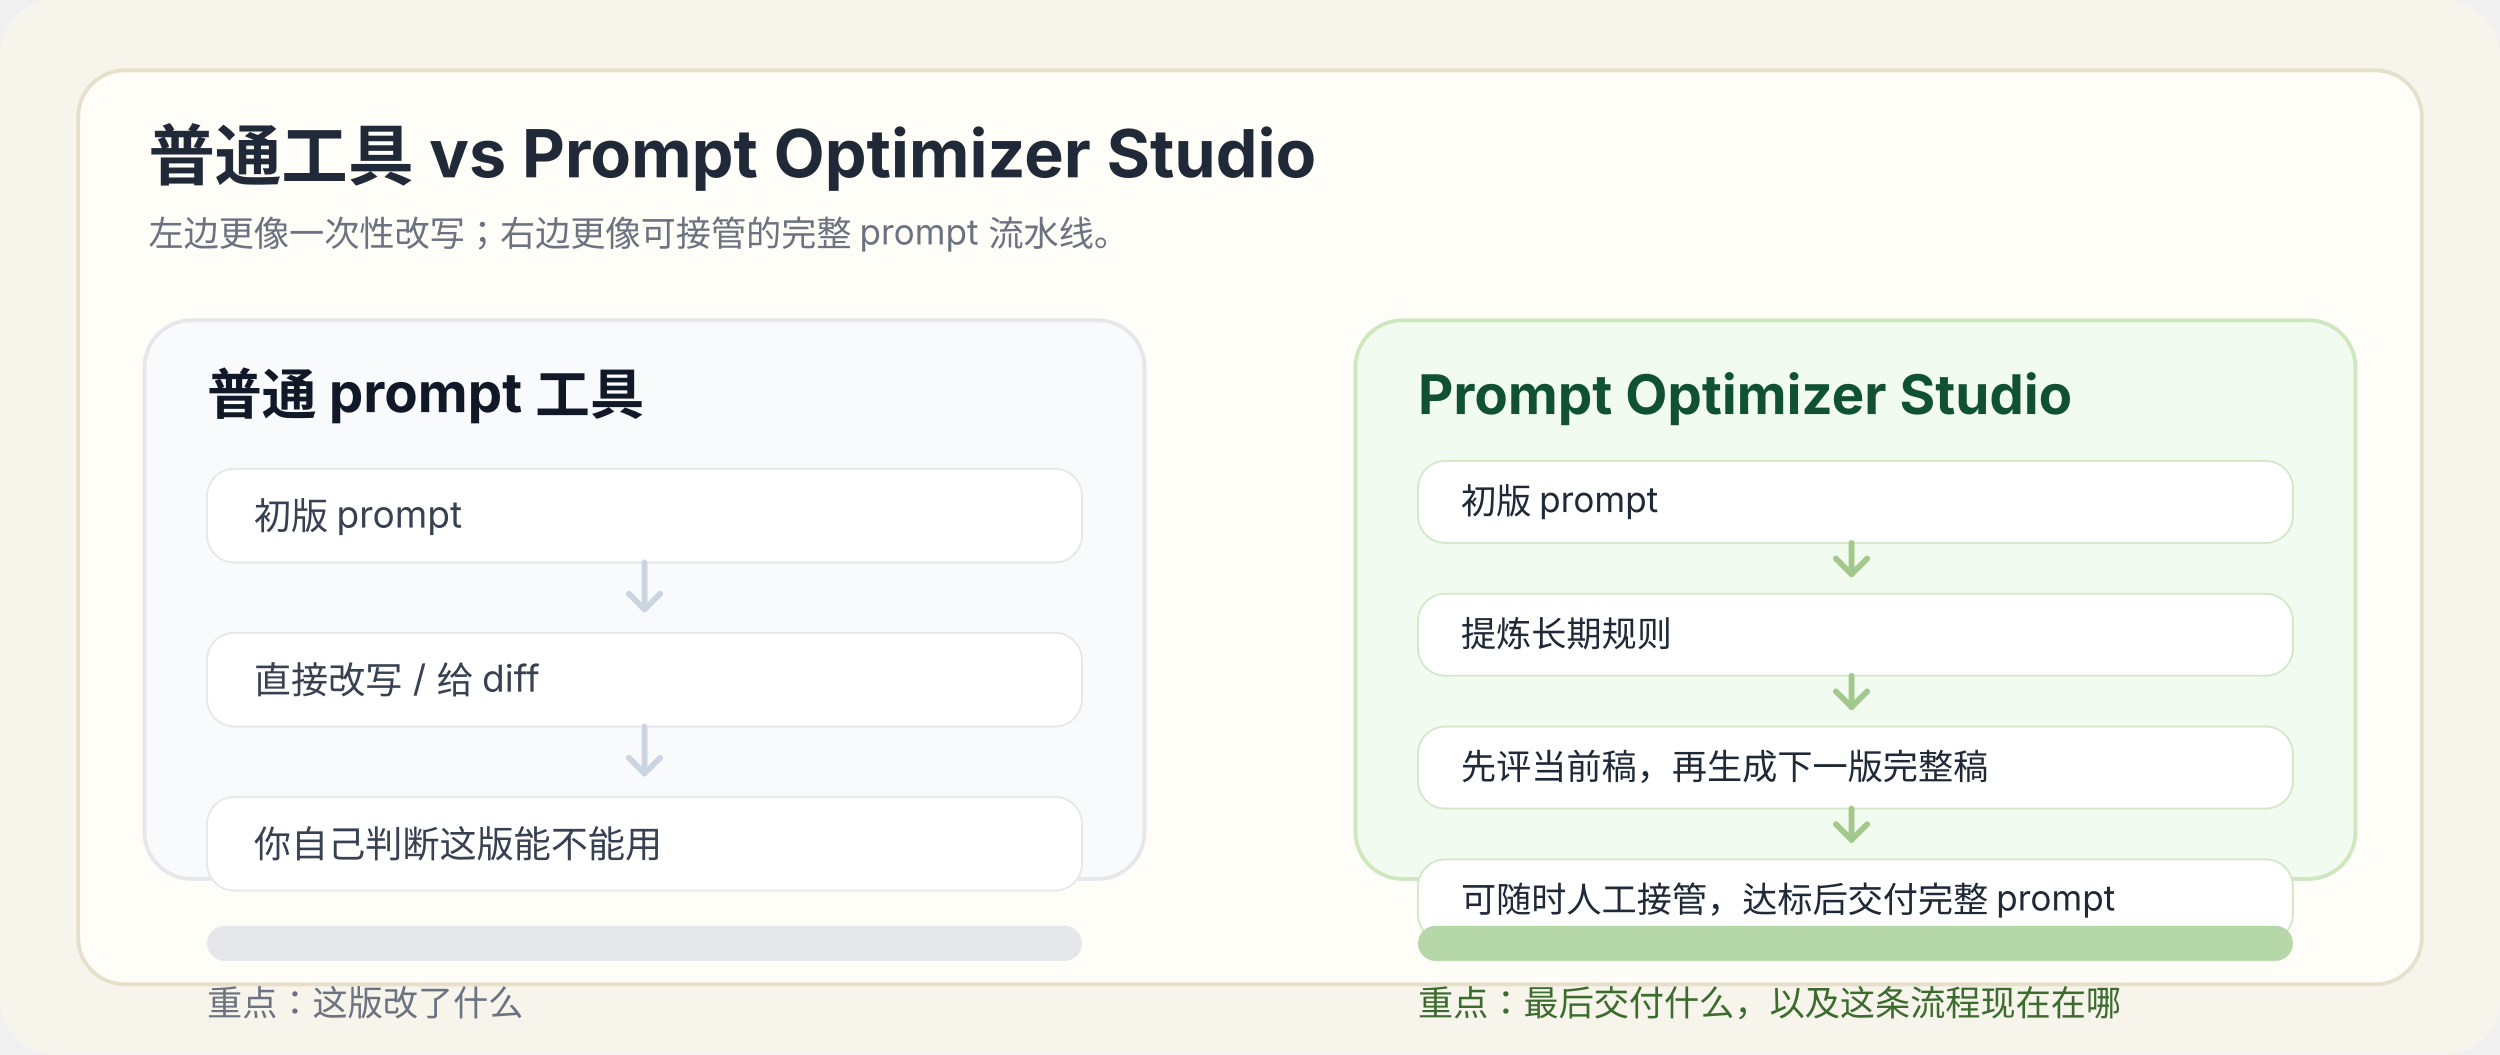
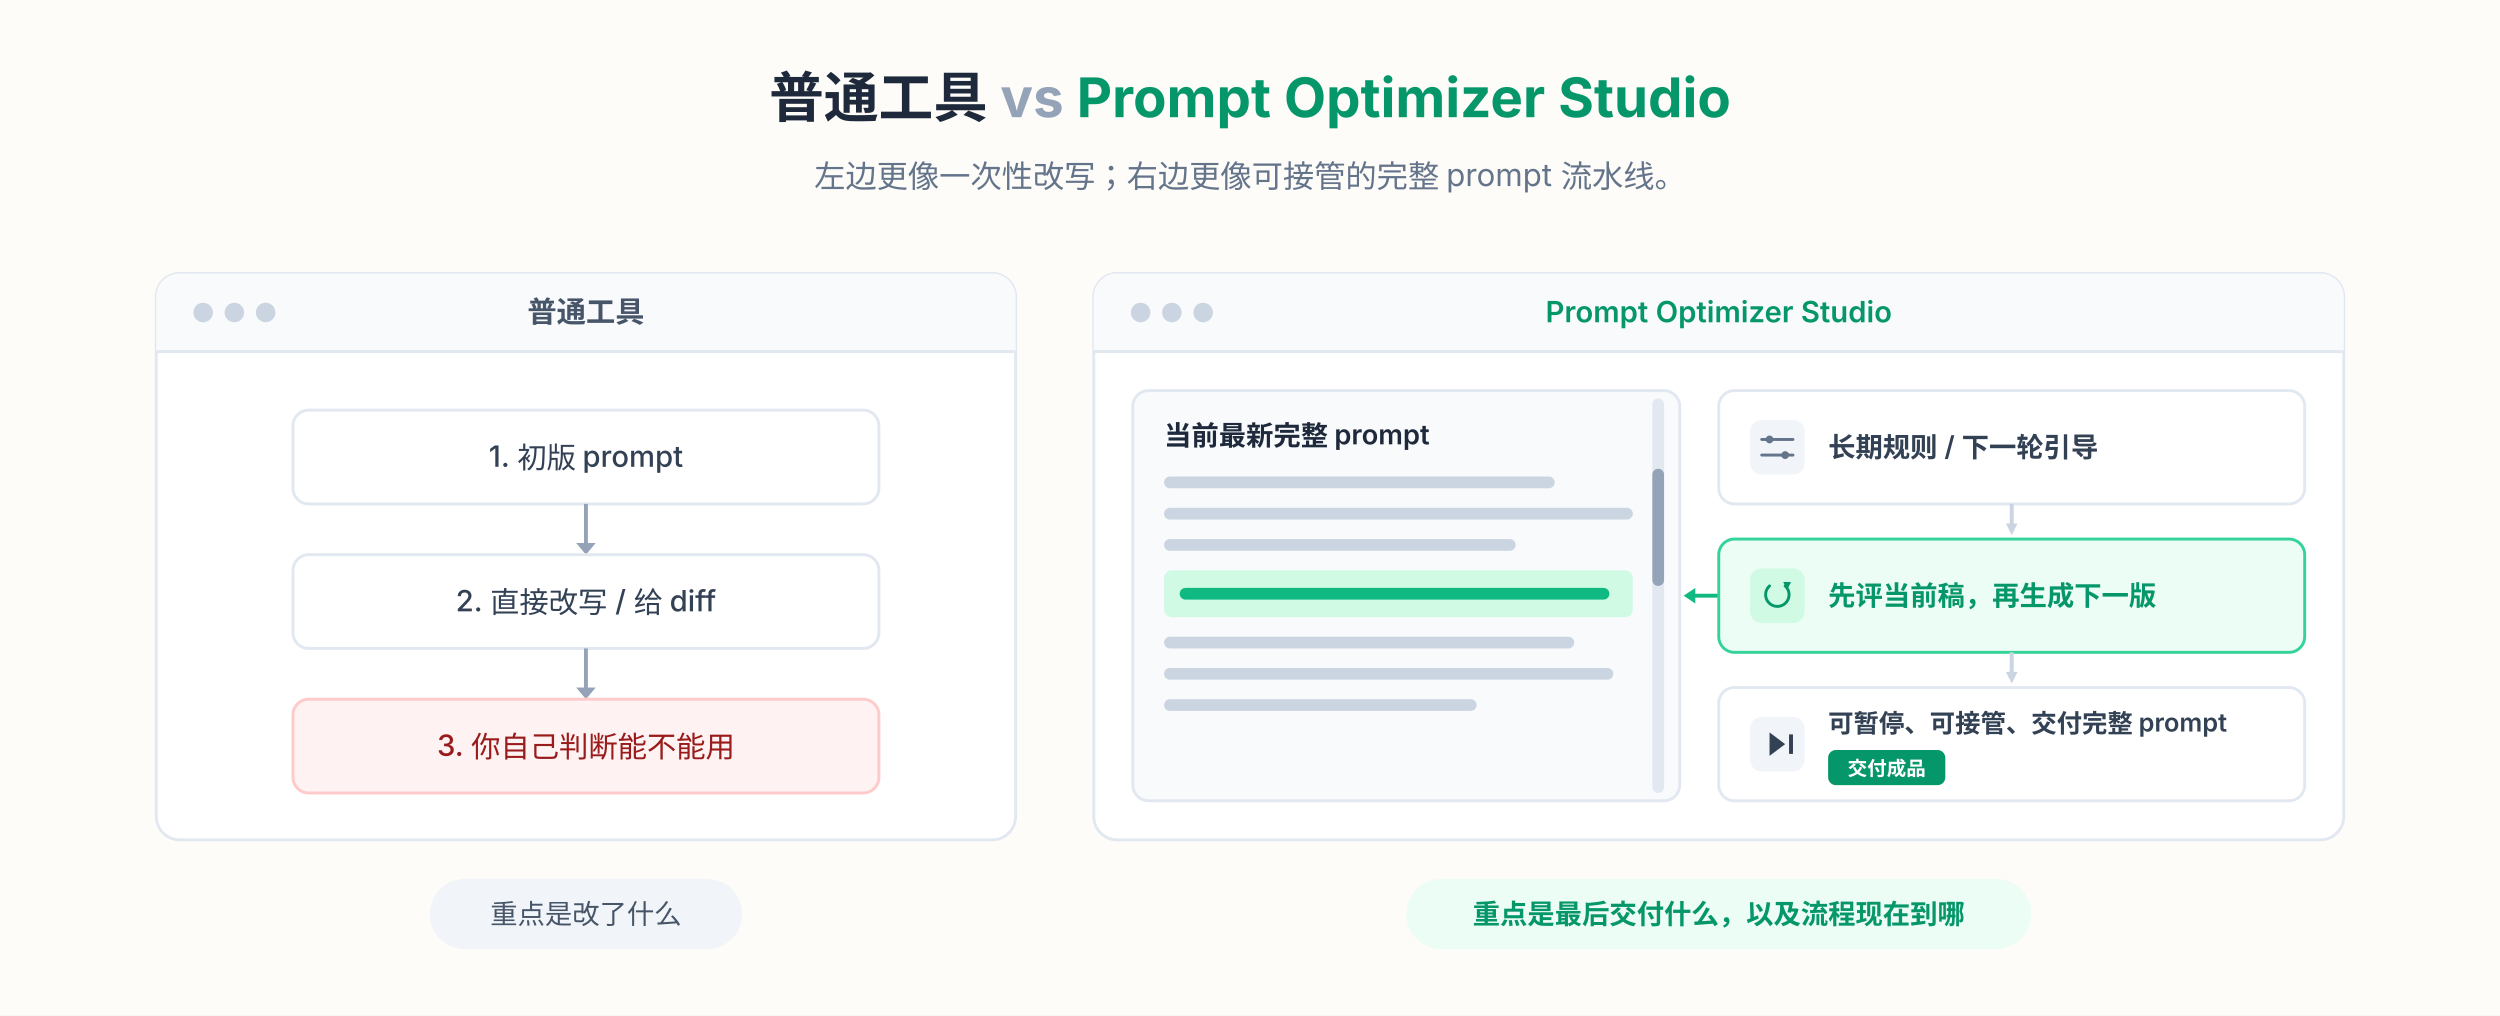
- <svg xmlns="http://www.w3.org/2000/svg" width="1280" height="540" viewBox="0 0 1280 540" fill="none">
-   <rect width="1280" height="540" rx="28" fill="#F7F4EC" />
-   <rect x="40" y="36" width="1200" height="468" rx="24" fill="#FFFDF8" stroke="#E6DFC9" stroke-width="2" />
-   <text x="76" y="92" fill="#1F2937" font-size="34" font-weight="700" font-family="Inter, PingFang SC, Microsoft YaHei, sans-serif">普通工具 vs Prompt Optimizer Studio</text>
-   <text x="76" y="126" fill="#6B7280" font-size="18" font-family="Inter, PingFang SC, Microsoft YaHei, sans-serif">左边更像一次性改写；右边更像可接管的完整 prompt 流水线。</text>
-   <rect x="74" y="164" width="512" height="286" rx="24" fill="#F9FAFB" stroke="#E5E7EB" stroke-width="2" />
-   <rect x="694" y="164" width="512" height="286" rx="24" fill="#F2FBEF" stroke="#CDE7BF" stroke-width="2" />
-   <text x="106" y="212" fill="#111827" font-size="28" font-weight="700" font-family="Inter, PingFang SC, Microsoft YaHei, sans-serif">普通 prompt 工具</text>
-   <text x="726" y="212" fill="#0F5132" font-size="28" font-weight="700" font-family="Inter, PingFang SC, Microsoft YaHei, sans-serif">Prompt Optimizer Studio</text>
-   <rect x="106" y="240" width="448" height="48" rx="14" fill="#FFFFFF" stroke="#E5E7EB" />
-   <text x="130" y="271" fill="#374151" font-size="19" font-family="Inter, PingFang SC, Microsoft YaHei, sans-serif">初版 prompt</text>
-   <path d="M330 288V312" stroke="#CBD5E1" stroke-width="3" stroke-linecap="round" />
-   <path d="M330 312L322 304M330 312L338 304" stroke="#CBD5E1" stroke-width="3" stroke-linecap="round" stroke-linejoin="round" />
-   <rect x="106" y="324" width="448" height="48" rx="14" fill="#FFFFFF" stroke="#E5E7EB" />
-   <text x="130" y="355" fill="#374151" font-size="19" font-family="Inter, PingFang SC, Microsoft YaHei, sans-serif">直接改写 / 给 diff</text>
-   <path d="M330 372V396" stroke="#CBD5E1" stroke-width="3" stroke-linecap="round" />
-   <path d="M330 396L322 388M330 396L338 388" stroke="#CBD5E1" stroke-width="3" stroke-linecap="round" stroke-linejoin="round" />
-   <rect x="106" y="408" width="448" height="48" rx="14" fill="#FFFFFF" stroke="#E5E7EB" />
-   <text x="130" y="439" fill="#374151" font-size="19" font-family="Inter, PingFang SC, Microsoft YaHei, sans-serif">你自己判断这版能不能用</text>
-   <rect x="726" y="236" width="448" height="42" rx="14" fill="#FFFFFF" stroke="#D3E8C8" />
-   <text x="748" y="263" fill="#1F2937" font-size="18" font-family="Inter, PingFang SC, Microsoft YaHei, sans-serif">初版 prompt</text>
-   <path d="M948 278V294" stroke="#A3C88B" stroke-width="3" stroke-linecap="round" />
-   <path d="M948 294L940 286M948 294L956 286" stroke="#A3C88B" stroke-width="3" stroke-linecap="round" stroke-linejoin="round" />
-   <rect x="726" y="304" width="448" height="42" rx="14" fill="#FFFFFF" stroke="#D3E8C8" />
-   <text x="748" y="331" fill="#1F2937" font-size="18" font-family="Inter, PingFang SC, Microsoft YaHei, sans-serif">提炼长期规则</text>
-   <path d="M948 346V362" stroke="#A3C88B" stroke-width="3" stroke-linecap="round" />
-   <path d="M948 362L940 354M948 362L956 354" stroke="#A3C88B" stroke-width="3" stroke-linecap="round" stroke-linejoin="round" />
-   <rect x="726" y="372" width="448" height="42" rx="14" fill="#FFFFFF" stroke="#D3E8C8" />
-   <text x="748" y="399" fill="#1F2937" font-size="18" font-family="Inter, PingFang SC, Microsoft YaHei, sans-serif">先评当前稿，再生成下一版完整稿</text>
-   <path d="M948 414V430" stroke="#A3C88B" stroke-width="3" stroke-linecap="round" />
-   <path d="M948 430L940 422M948 430L956 422" stroke="#A3C88B" stroke-width="3" stroke-linecap="round" stroke-linejoin="round" />
-   <rect x="726" y="440" width="448" height="42" rx="14" fill="#FFFFFF" stroke="#D3E8C8" />
-   <text x="748" y="467" fill="#1F2937" font-size="18" font-family="Inter, PingFang SC, Microsoft YaHei, sans-serif">可随时人工接管，达标后交付完整 prompt</text>
-   <rect x="106" y="474" width="448" height="18" rx="9" fill="#E5E7EB" />
-   <rect x="726" y="474" width="448" height="18" rx="9" fill="#B6D8A8" />
-   <text x="106" y="520" fill="#6B7280" font-size="18" font-family="Inter, PingFang SC, Microsoft YaHei, sans-serif">重点：这版改了什么</text>
-   <text x="726" y="520" fill="#3B6B2D" font-size="18" font-family="Inter, PingFang SC, Microsoft YaHei, sans-serif">重点：最后交付什么，以及这条流程现在在哪</text>
+ <svg xmlns="http://www.w3.org/2000/svg" viewBox="0 0 1280 520" width="1280" height="520" font-family="Inter, 'PingFang SC', 'Microsoft YaHei', sans-serif">
+   <rect width="1280" height="520" fill="#FDFCF8" />
+   <text x="640" y="60" font-size="28" font-weight="700" text-anchor="middle" fill="#1E293B">普通工具 <tspan fill="#94A3B8">vs</tspan>
+     <tspan fill="#059669">Prompt Optimizer Studio</tspan>
+   </text>
+   <text x="640" y="96" font-size="16" font-weight="400" text-anchor="middle" fill="#64748B">左边更像一次性改写；右边更像可接管的完整 prompt 流水线。</text>
+   <rect x="80" y="140" width="440" height="290" rx="12" fill="#FFFFFF" stroke="#E2E8F0" stroke-width="1.5" />
+   <path d="M 80 152 A 12 12 0 0 1 92 140 L 508 140 A 12 12 0 0 1 520 152 L 520 180 L 80 180 Z" fill="#F8FAFC" />
+   <circle cx="104" cy="160" r="5" fill="#CBD5E1" />
+   <circle cx="120" cy="160" r="5" fill="#CBD5E1" />
+   <circle cx="136" cy="160" r="5" fill="#CBD5E1" />
+   <text x="300" y="165" font-size="15" font-weight="600" fill="#475569" text-anchor="middle">普通工具</text>
+   <line x1="80" y1="180" x2="520" y2="180" stroke="#E2E8F0" stroke-width="1.5" />
+   <rect x="150" y="210" width="300" height="48" rx="8" fill="#FFFFFF" stroke="#E2E8F0" stroke-width="1.5" />
+   <text x="300" y="239" font-size="15" font-weight="500" fill="#334155" text-anchor="middle">1. 初版 prompt</text>
+   <line x1="300" y1="258" x2="300" y2="280" stroke="#94A3B8" stroke-width="2" />
+   <polygon points="295,278 305,278 300,284" fill="#94A3B8" />
+   <rect x="150" y="284" width="300" height="48" rx="8" fill="#FFFFFF" stroke="#E2E8F0" stroke-width="1.5" />
+   <text x="300" y="313" font-size="15" font-weight="500" fill="#334155" text-anchor="middle">2. 直接改写 / 给 diff</text>
+   <line x1="300" y1="332" x2="300" y2="354" stroke="#94A3B8" stroke-width="2" />
+   <polygon points="295,352 305,352 300,358" fill="#94A3B8" />
+   <rect x="150" y="358" width="300" height="48" rx="8" fill="#FEF2F2" stroke="#FECACA" stroke-width="1.5" />
+   <text x="300" y="387" font-size="15" font-weight="500" fill="#991B1B" text-anchor="middle">3. 你自己判断能不能用</text>
+   <rect x="220" y="450" width="160" height="36" rx="18" fill="#F1F5F9" />
+   <text x="300" y="473" font-size="14" font-weight="500" fill="#475569" text-anchor="middle">重点是改了什么</text>
+   <rect x="560" y="140" width="640" height="290" rx="12" fill="#FFFFFF" stroke="#E2E8F0" stroke-width="1.5" />
+   <path d="M 560 152 A 12 12 0 0 1 572 140 L 1188 140 A 12 12 0 0 1 1200 152 L 1200 180 L 560 180 Z" fill="#F8FAFC" />
+   <circle cx="584" cy="160" r="5" fill="#CBD5E1" />
+   <circle cx="600" cy="160" r="5" fill="#CBD5E1" />
+   <circle cx="616" cy="160" r="5" fill="#CBD5E1" />
+   <text x="880" y="165" font-size="15" font-weight="600" fill="#059669" text-anchor="middle">Prompt Optimizer Studio</text>
+   <line x1="560" y1="180" x2="1200" y2="180" stroke="#E2E8F0" stroke-width="1.5" />
+   <rect x="580" y="200" width="280" height="210" rx="8" fill="#F8FAFC" stroke="#E2E8F0" stroke-width="1.5" />
+   <text x="596" y="228" font-size="14" font-weight="600" fill="#1E293B">当前最新完整 prompt</text>
+   <rect x="596" y="244" width="200" height="6" rx="3" fill="#CBD5E1" />
+   <rect x="596" y="260" width="240" height="6" rx="3" fill="#CBD5E1" />
+   <rect x="596" y="276" width="180" height="6" rx="3" fill="#CBD5E1" />
+   <rect x="596" y="292" width="240" height="24" rx="4" fill="#D1FAE5" />
+   <rect x="604" y="301" width="220" height="6" rx="3" fill="#10B981" />
+   <rect x="596" y="326" width="210" height="6" rx="3" fill="#CBD5E1" />
+   <rect x="596" y="342" width="230" height="6" rx="3" fill="#CBD5E1" />
+   <rect x="596" y="358" width="160" height="6" rx="3" fill="#CBD5E1" />
+   <rect x="846" y="204" width="6" height="202" rx="3" fill="#E2E8F0" />
+   <rect x="846" y="240" width="6" height="60" rx="3" fill="#94A3B8" />
+   <line x1="880" y1="305" x2="865" y2="305" stroke="#10B981" stroke-width="2" />
+   <polygon points="868,301 862,305 868,309" fill="#10B981" />
+   <rect x="880" y="200" width="300" height="58" rx="8" fill="#FFFFFF" stroke="#E2E8F0" stroke-width="1.5" />
+   <rect x="896" y="215" width="28" height="28" rx="6" fill="#F1F5F9" />
+   <line x1="902" y1="225" x2="918" y2="225" stroke="#64748B" stroke-width="1.5" stroke-linecap="round" />
+   <line x1="902" y1="233" x2="918" y2="233" stroke="#64748B" stroke-width="1.5" stroke-linecap="round" />
+   <circle cx="906" cy="225" r="2" fill="#64748B" />
+   <circle cx="914" cy="233" r="2" fill="#64748B" />
+   <text x="936" y="234" font-size="14" font-weight="600" fill="#334155">长期规则 / 下一轮引导</text>
+   <line x1="1030" y1="258" x2="1030" y2="270" stroke="#CBD5E1" stroke-width="2" />
+   <polygon points="1027,268 1033,268 1030,274" fill="#CBD5E1" />
+   <rect x="880" y="276" width="300" height="58" rx="8" fill="#ECFDF5" stroke="#34D399" stroke-width="1.5" />
+   <rect x="896" y="291" width="28" height="28" rx="6" fill="#D1FAE5" />
+   <path d="M 914 300 A 6 6 0 1 1 906 300" stroke="#059669" stroke-width="1.5" fill="none" stroke-linecap="round" />
+   <polygon points="913,298 915,302 917,298" fill="#059669" />
+   <text x="936" y="310" font-size="14" font-weight="600" fill="#059669">先评当前稿，再生成下一版</text>
+   <line x1="1030" y1="334" x2="1030" y2="346" stroke="#CBD5E1" stroke-width="2" />
+   <polygon points="1027,344 1033,344 1030,350" fill="#CBD5E1" />
+   <rect x="880" y="352" width="300" height="58" rx="8" fill="#FFFFFF" stroke="#E2E8F0" stroke-width="1.5" />
+   <rect x="896" y="367" width="28" height="28" rx="6" fill="#F1F5F9" />
+   <polygon points="906,375 906,387 914,381" fill="#334155" />
+   <rect x="916" y="376" width="2" height="10" fill="#334155" />
+   <text x="936" y="375" font-size="13" font-weight="600" fill="#334155">可暂停、可接管、交付完整 prompt</text>
+   <rect x="936" y="384" width="60" height="18" rx="4" fill="#059669" />
+   <text x="966" y="397" font-size="10" font-weight="600" fill="#FFFFFF" text-anchor="middle">交付成品</text>
+   <rect x="720" y="450" width="320" height="36" rx="18" fill="#ECFDF5" />
+   <text x="880" y="473" font-size="14" font-weight="600" fill="#059669" text-anchor="middle">重点是最后交付什么，以及流程现在到哪</text>
</svg>
